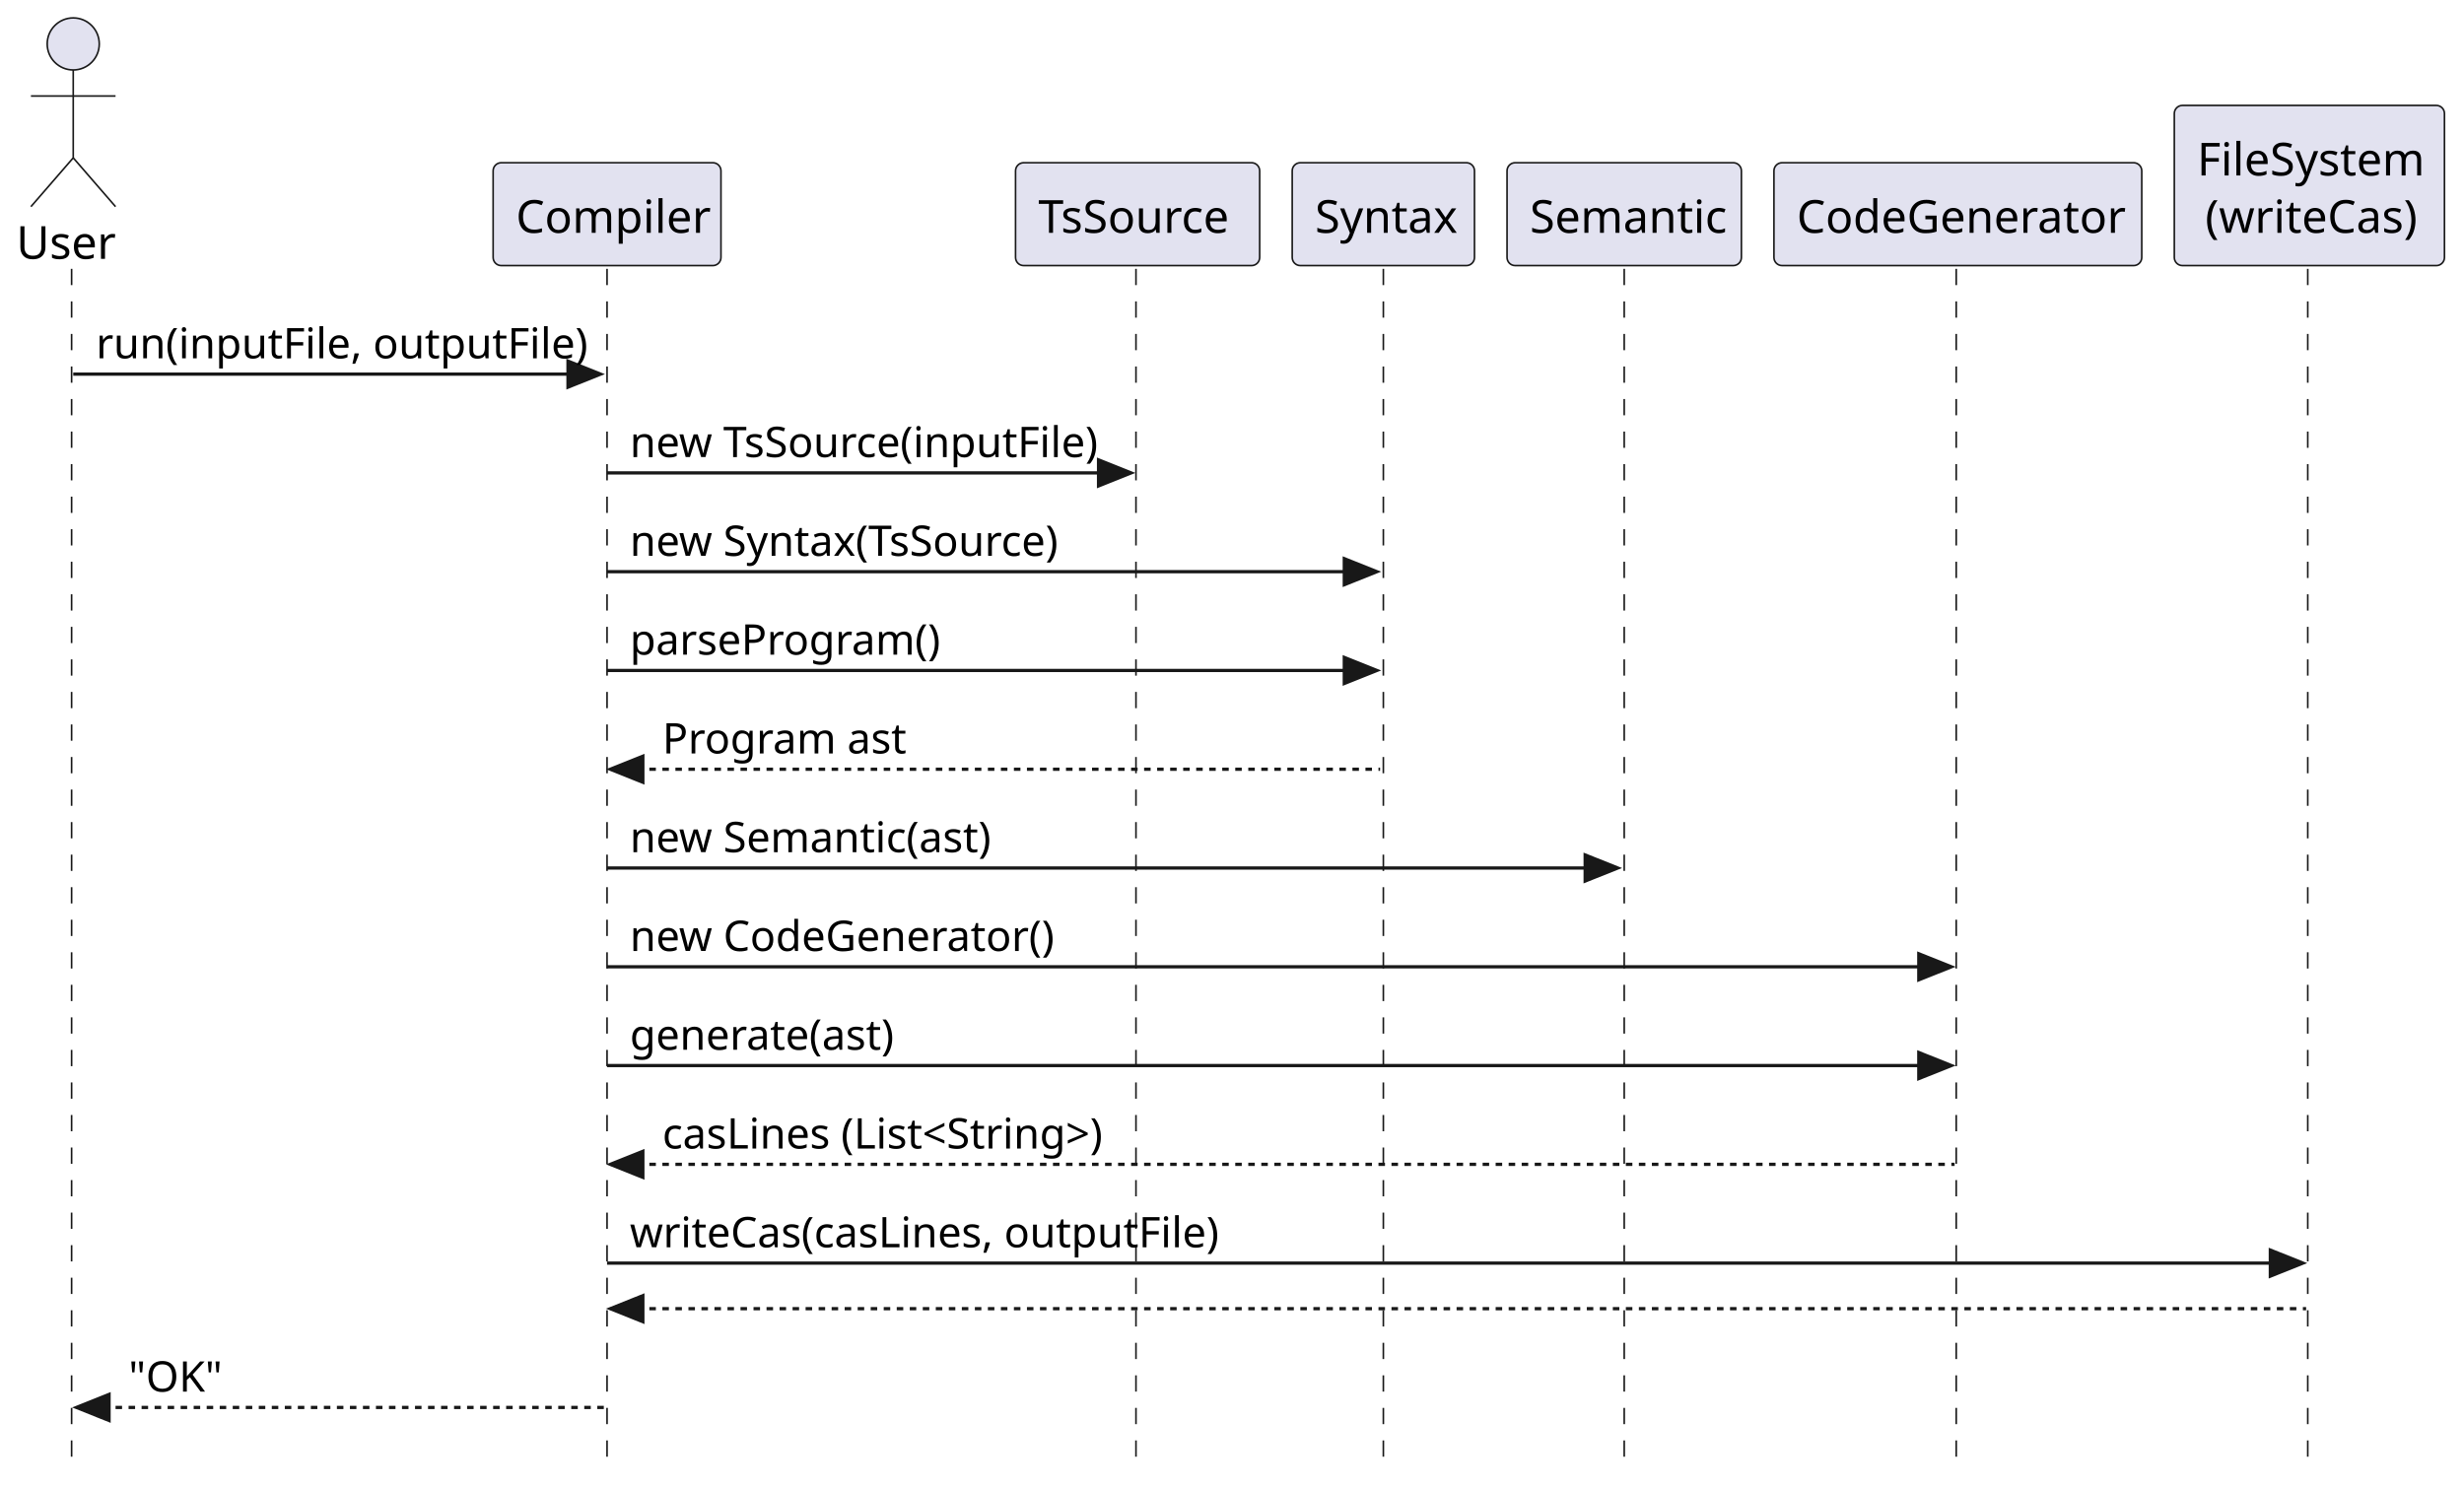
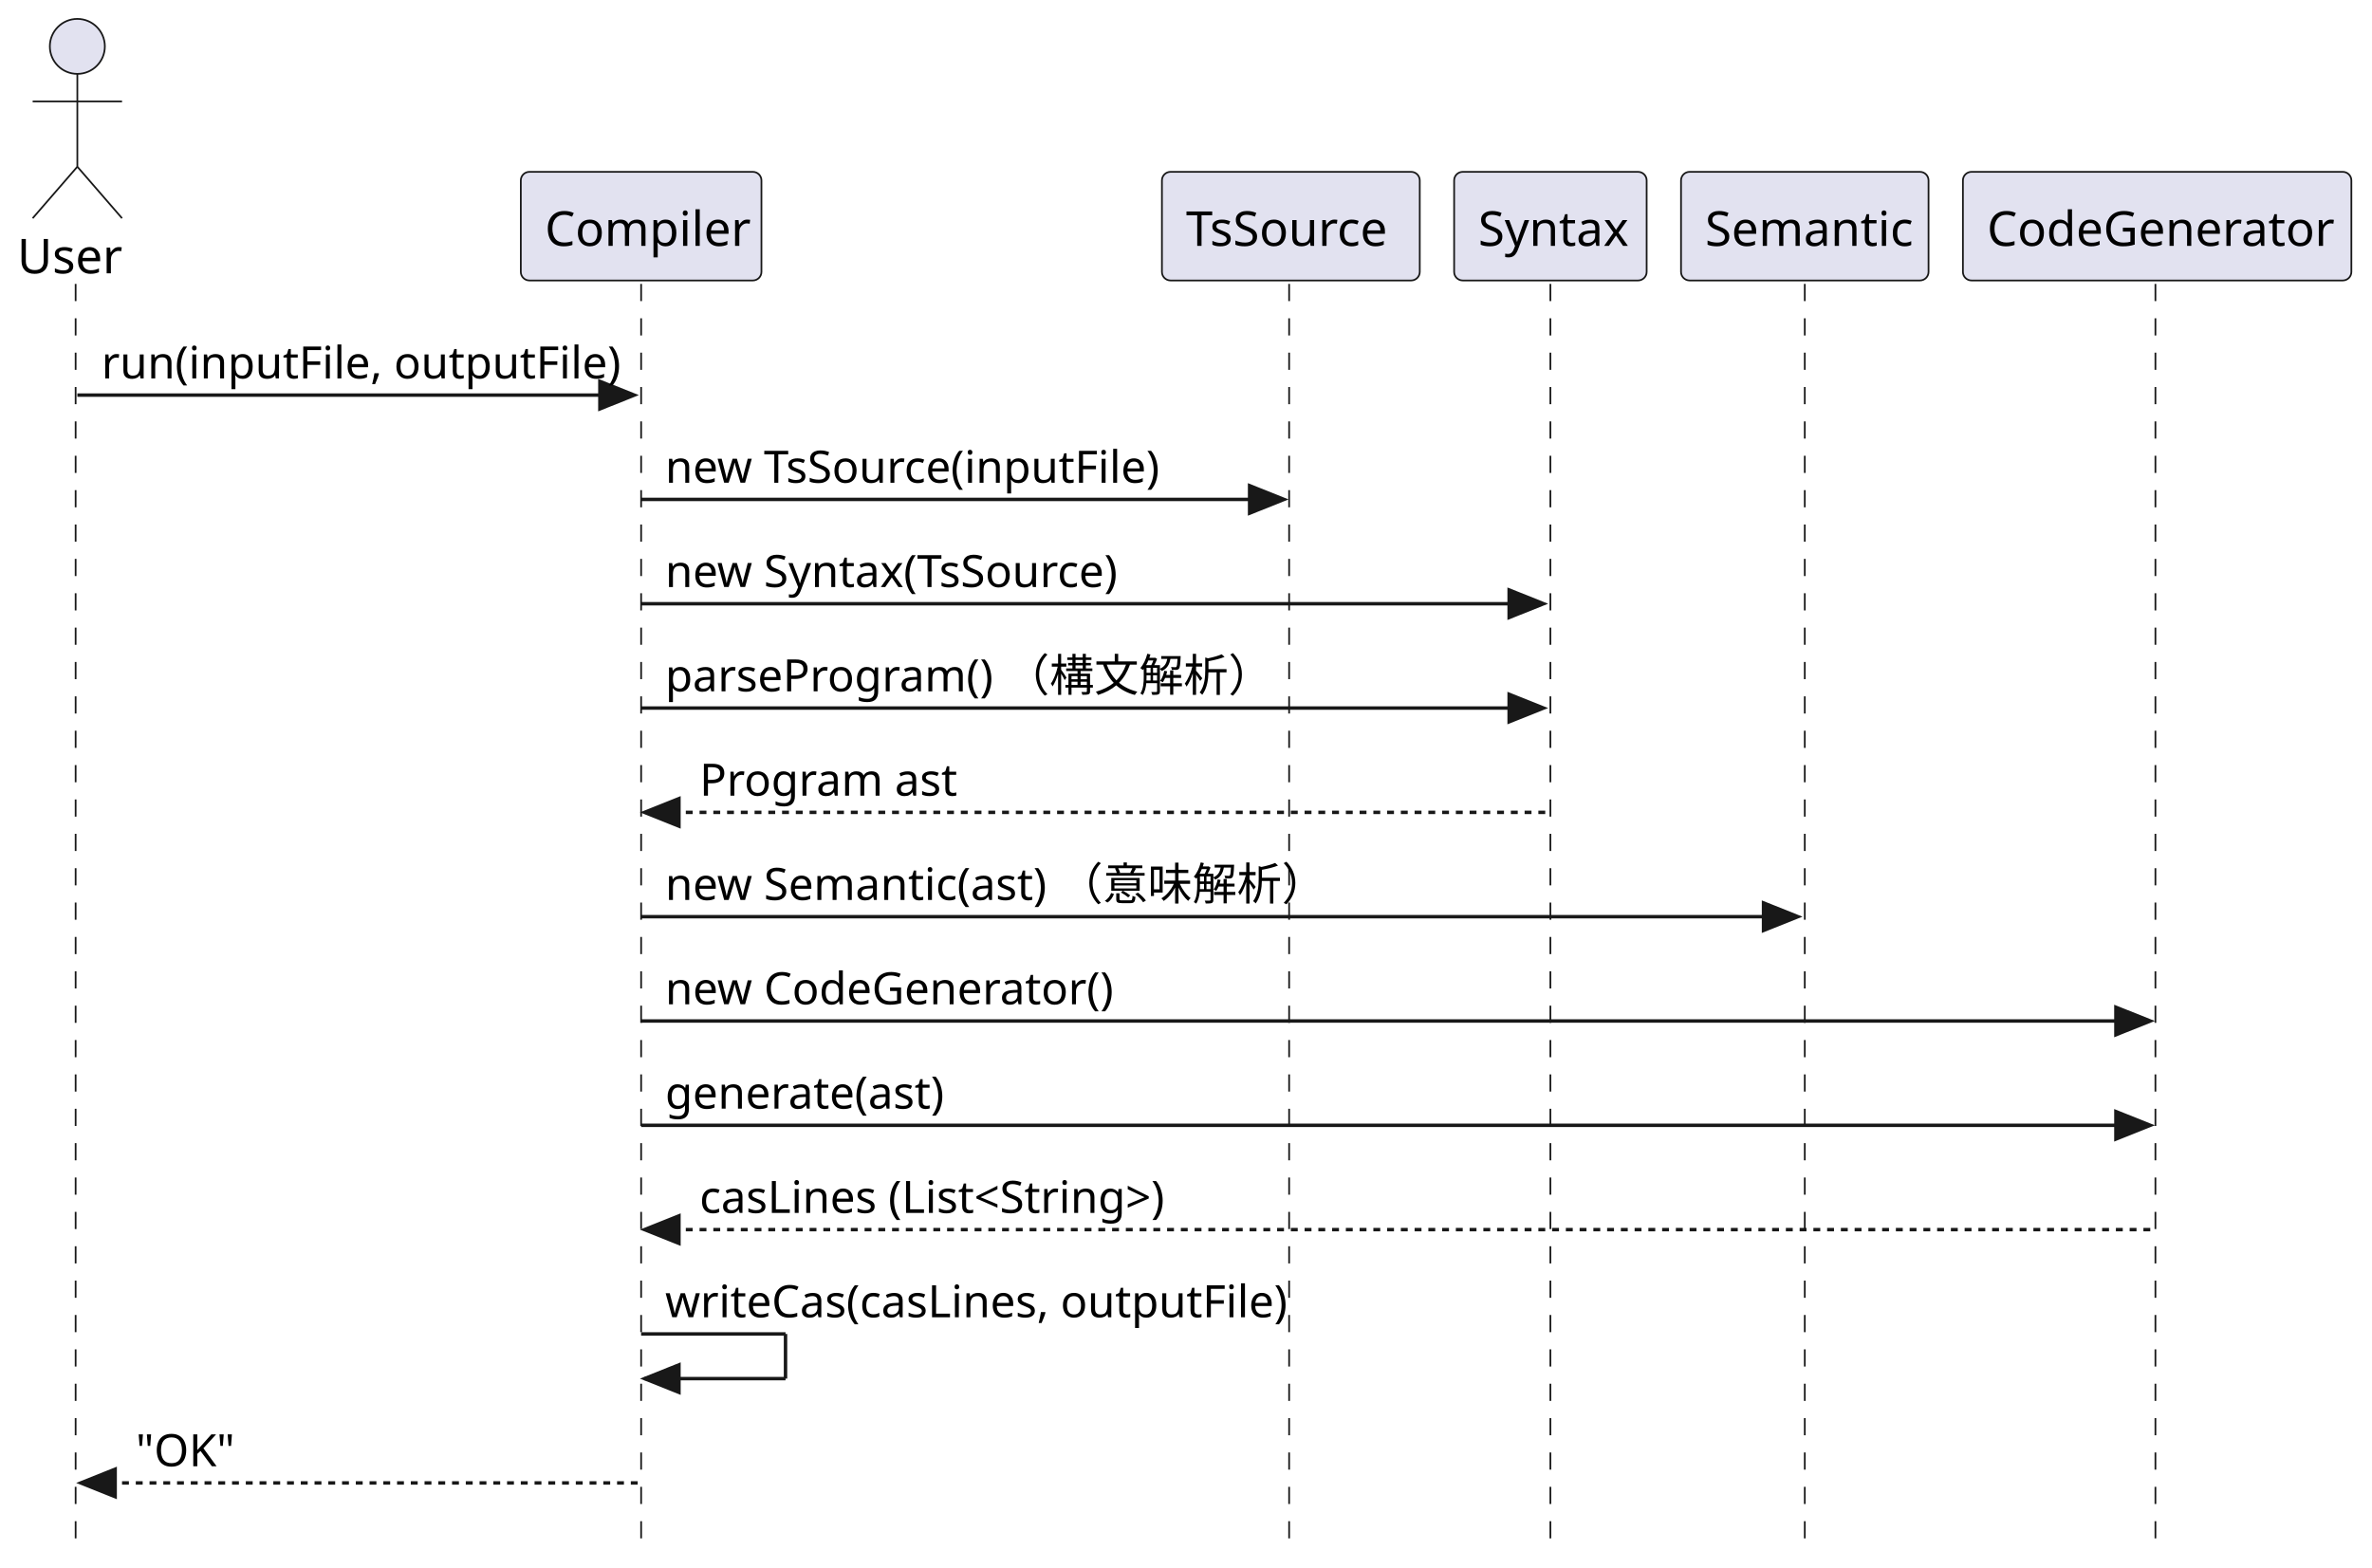
- <svg xmlns="http://www.w3.org/2000/svg" contentStyleType="text/css" height="457px" preserveAspectRatio="none" style="width:757px;height:457px;background:#FFFFFF;" version="1.1" viewBox="0 0 757 457" width="757px" zoomAndPan="magnify">
+ <svg xmlns="http://www.w3.org/2000/svg" contentStyleType="text/css" height="456px" preserveAspectRatio="none" style="width:690px;height:456px;background:#FFFFFF;" version="1.1" viewBox="0 0 690 456" width="690px" zoomAndPan="magnify">
  <defs />
  <g>
-     <line style="stroke:#181818;stroke-width:0.5;stroke-dasharray:5.0,5.0;" x1="22" x2="22" y1="82.609" y2="450.477" />
-     <line style="stroke:#181818;stroke-width:0.5;stroke-dasharray:5.0,5.0;" x1="186.5" x2="186.5" y1="82.609" y2="450.477" />
-     <line style="stroke:#181818;stroke-width:0.5;stroke-dasharray:5.0,5.0;" x1="349" x2="349" y1="82.609" y2="450.477" />
-     <line style="stroke:#181818;stroke-width:0.5;stroke-dasharray:5.0,5.0;" x1="425" x2="425" y1="82.609" y2="450.477" />
-     <line style="stroke:#181818;stroke-width:0.5;stroke-dasharray:5.0,5.0;" x1="499" x2="499" y1="82.609" y2="450.477" />
-     <line style="stroke:#181818;stroke-width:0.5;stroke-dasharray:5.0,5.0;" x1="601" x2="601" y1="82.609" y2="450.477" />
-     <line style="stroke:#181818;stroke-width:0.5;stroke-dasharray:5.0,5.0;" x1="709" x2="709" y1="82.609" y2="450.477" />
+     <line style="stroke:#181818;stroke-width:0.5;stroke-dasharray:5.0,5.0;" x1="22" x2="22" y1="82.609" y2="449.477" />
+     <line style="stroke:#181818;stroke-width:0.5;stroke-dasharray:5.0,5.0;" x1="186.5" x2="186.5" y1="82.609" y2="449.477" />
+     <line style="stroke:#181818;stroke-width:0.5;stroke-dasharray:5.0,5.0;" x1="375" x2="375" y1="82.609" y2="449.477" />
+     <line style="stroke:#181818;stroke-width:0.5;stroke-dasharray:5.0,5.0;" x1="451" x2="451" y1="82.609" y2="449.477" />
+     <line style="stroke:#181818;stroke-width:0.5;stroke-dasharray:5.0,5.0;" x1="525" x2="525" y1="82.609" y2="449.477" />
+     <line style="stroke:#181818;stroke-width:0.5;stroke-dasharray:5.0,5.0;" x1="627" x2="627" y1="82.609" y2="449.477" />
    <text fill="#000000" font-family="sans-serif" font-size="14" lengthAdjust="spacing" textLength="29" x="5" y="79.533">User</text>
    <ellipse cx="22.5" cy="13.5" fill="#E2E2F0" rx="8" ry="8" style="stroke:#181818;stroke-width:0.5;" />
    <path d="M22.5,21.5 L22.5,48.5 M9.5,29.5 L35.5,29.5 M22.5,48.5 L9.5,63.5 M22.5,48.5 L35.5,63.5 " fill="none" style="stroke:#181818;stroke-width:0.5;" />
    <rect fill="#E2E2F0" height="31.609" rx="2.5" ry="2.5" style="stroke:#181818;stroke-width:0.5;" width="70" x="151.5" y="50" />
    <text fill="#000000" font-family="sans-serif" font-size="14" lengthAdjust="spacing" textLength="56" x="158.5" y="71.533">Compiler</text>
-     <rect fill="#E2E2F0" height="31.609" rx="2.5" ry="2.5" style="stroke:#181818;stroke-width:0.5;" width="75" x="312" y="50" />
-     <text fill="#000000" font-family="sans-serif" font-size="14" lengthAdjust="spacing" textLength="61" x="319" y="71.533">TsSource</text>
-     <rect fill="#E2E2F0" height="31.609" rx="2.5" ry="2.5" style="stroke:#181818;stroke-width:0.5;" width="56" x="397" y="50" />
-     <text fill="#000000" font-family="sans-serif" font-size="14" lengthAdjust="spacing" textLength="42" x="404" y="71.533">Syntax</text>
-     <rect fill="#E2E2F0" height="31.609" rx="2.5" ry="2.5" style="stroke:#181818;stroke-width:0.5;" width="72" x="463" y="50" />
-     <text fill="#000000" font-family="sans-serif" font-size="14" lengthAdjust="spacing" textLength="58" x="470" y="71.533">Semantic</text>
-     <rect fill="#E2E2F0" height="31.609" rx="2.5" ry="2.5" style="stroke:#181818;stroke-width:0.5;" width="113" x="545" y="50" />
-     <text fill="#000000" font-family="sans-serif" font-size="14" lengthAdjust="spacing" textLength="99" x="552" y="71.533">CodeGenerator</text>
-     <rect fill="#E2E2F0" height="49.219" rx="2.5" ry="2.5" style="stroke:#181818;stroke-width:0.5;" width="83" x="668" y="32.391" />
-     <text fill="#000000" font-family="sans-serif" font-size="14" lengthAdjust="spacing" textLength="69" x="675" y="53.924">FileSystem</text>
-     <text fill="#000000" font-family="sans-serif" font-size="14" lengthAdjust="spacing" textLength="64" x="677.5" y="71.533">(writeCas)</text>
+     <rect fill="#E2E2F0" height="31.609" rx="2.5" ry="2.5" style="stroke:#181818;stroke-width:0.5;" width="75" x="338" y="50" />
+     <text fill="#000000" font-family="sans-serif" font-size="14" lengthAdjust="spacing" textLength="61" x="345" y="71.533">TsSource</text>
+     <rect fill="#E2E2F0" height="31.609" rx="2.5" ry="2.5" style="stroke:#181818;stroke-width:0.5;" width="56" x="423" y="50" />
+     <text fill="#000000" font-family="sans-serif" font-size="14" lengthAdjust="spacing" textLength="42" x="430" y="71.533">Syntax</text>
+     <rect fill="#E2E2F0" height="31.609" rx="2.5" ry="2.5" style="stroke:#181818;stroke-width:0.5;" width="72" x="489" y="50" />
+     <text fill="#000000" font-family="sans-serif" font-size="14" lengthAdjust="spacing" textLength="58" x="496" y="71.533">Semantic</text>
+     <rect fill="#E2E2F0" height="31.609" rx="2.5" ry="2.5" style="stroke:#181818;stroke-width:0.5;" width="113" x="571" y="50" />
+     <text fill="#000000" font-family="sans-serif" font-size="14" lengthAdjust="spacing" textLength="99" x="578" y="71.533">CodeGenerator</text>
    <polygon fill="#181818" points="174.5,110.961,184.5,114.961,174.5,118.961" style="stroke:#181818;stroke-width:1.0;" />
    <line style="stroke:#181818;stroke-width:1.0;" x1="22.5" x2="180.5" y1="114.961" y2="114.961" />
    <text fill="#000000" font-family="sans-serif" font-size="13" lengthAdjust="spacing" textLength="140" x="29.5" y="110.105">run(inputFile, outputFile)</text>
-     <polygon fill="#181818" points="337.5,141.312,347.5,145.312,337.5,149.312" style="stroke:#181818;stroke-width:1.0;" />
-     <line style="stroke:#181818;stroke-width:1.0;" x1="186.5" x2="343.5" y1="145.312" y2="145.312" />
+     <polygon fill="#181818" points="363.5,141.312,373.5,145.312,363.5,149.312" style="stroke:#181818;stroke-width:1.0;" />
+     <line style="stroke:#181818;stroke-width:1.0;" x1="186.5" x2="369.5" y1="145.312" y2="145.312" />
    <text fill="#000000" font-family="sans-serif" font-size="13" lengthAdjust="spacing" textLength="139" x="193.5" y="140.456">new TsSource(inputFile)</text>
-     <polygon fill="#181818" points="413,171.664,423,175.664,413,179.664" style="stroke:#181818;stroke-width:1.0;" />
-     <line style="stroke:#181818;stroke-width:1.0;" x1="186.5" x2="419" y1="175.664" y2="175.664" />
+     <polygon fill="#181818" points="439,171.664,449,175.664,439,179.664" style="stroke:#181818;stroke-width:1.0;" />
+     <line style="stroke:#181818;stroke-width:1.0;" x1="186.5" x2="445" y1="175.664" y2="175.664" />
    <text fill="#000000" font-family="sans-serif" font-size="13" lengthAdjust="spacing" textLength="131" x="193.5" y="170.808">new Syntax(TsSource)</text>
-     <polygon fill="#181818" points="413,202.016,423,206.016,413,210.016" style="stroke:#181818;stroke-width:1.0;" />
-     <line style="stroke:#181818;stroke-width:1.0;" x1="186.5" x2="419" y1="206.016" y2="206.016" />
-     <text fill="#000000" font-family="sans-serif" font-size="13" lengthAdjust="spacing" textLength="89" x="193.5" y="201.159">parseProgram()</text>
+     <polygon fill="#181818" points="439,202.016,449,206.016,439,210.016" style="stroke:#181818;stroke-width:1.0;" />
+     <line style="stroke:#181818;stroke-width:1.0;" x1="186.5" x2="445" y1="206.016" y2="206.016" />
+     <text fill="#000000" font-family="sans-serif" font-size="13" lengthAdjust="spacing" textLength="171" x="193.5" y="201.159">parseProgram() （構文解析）</text>
    <polygon fill="#181818" points="197.5,232.367,187.5,236.367,197.5,240.367" style="stroke:#181818;stroke-width:1.0;" />
-     <line style="stroke:#181818;stroke-width:1.0;stroke-dasharray:2.0,2.0;" x1="191.5" x2="424" y1="236.367" y2="236.367" />
+     <line style="stroke:#181818;stroke-width:1.0;stroke-dasharray:2.0,2.0;" x1="191.5" x2="450" y1="236.367" y2="236.367" />
    <text fill="#000000" font-family="sans-serif" font-size="13" lengthAdjust="spacing" textLength="71" x="203.5" y="231.511">Program ast</text>
-     <polygon fill="#181818" points="487,262.719,497,266.719,487,270.719" style="stroke:#181818;stroke-width:1.0;" />
-     <line style="stroke:#181818;stroke-width:1.0;" x1="186.5" x2="493" y1="266.719" y2="266.719" />
-     <text fill="#000000" font-family="sans-serif" font-size="13" lengthAdjust="spacing" textLength="108" x="193.5" y="261.862">new Semantic(ast)</text>
-     <polygon fill="#181818" points="589.5,293.07,599.5,297.07,589.5,301.07" style="stroke:#181818;stroke-width:1.0;" />
-     <line style="stroke:#181818;stroke-width:1.0;" x1="186.5" x2="595.5" y1="297.07" y2="297.07" />
+     <polygon fill="#181818" points="513,262.719,523,266.719,513,270.719" style="stroke:#181818;stroke-width:1.0;" />
+     <line style="stroke:#181818;stroke-width:1.0;" x1="186.5" x2="519" y1="266.719" y2="266.719" />
+     <text fill="#000000" font-family="sans-serif" font-size="13" lengthAdjust="spacing" textLength="190" x="193.5" y="261.862">new Semantic(ast) （意味解析）</text>
+     <polygon fill="#181818" points="615.5,293.07,625.5,297.07,615.5,301.07" style="stroke:#181818;stroke-width:1.0;" />
+     <line style="stroke:#181818;stroke-width:1.0;" x1="186.5" x2="621.5" y1="297.07" y2="297.07" />
    <text fill="#000000" font-family="sans-serif" font-size="13" lengthAdjust="spacing" textLength="122" x="193.5" y="292.214">new CodeGenerator()</text>
-     <polygon fill="#181818" points="589.5,323.422,599.5,327.422,589.5,331.422" style="stroke:#181818;stroke-width:1.0;" />
-     <line style="stroke:#181818;stroke-width:1.0;" x1="186.5" x2="595.5" y1="327.422" y2="327.422" />
+     <polygon fill="#181818" points="615.5,323.422,625.5,327.422,615.5,331.422" style="stroke:#181818;stroke-width:1.0;" />
+     <line style="stroke:#181818;stroke-width:1.0;" x1="186.5" x2="621.5" y1="327.422" y2="327.422" />
    <text fill="#000000" font-family="sans-serif" font-size="13" lengthAdjust="spacing" textLength="76" x="193.5" y="322.565">generate(ast)</text>
    <polygon fill="#181818" points="197.5,353.773,187.5,357.773,197.5,361.773" style="stroke:#181818;stroke-width:1.0;" />
-     <line style="stroke:#181818;stroke-width:1.0;stroke-dasharray:2.0,2.0;" x1="191.5" x2="600.5" y1="357.773" y2="357.773" />
+     <line style="stroke:#181818;stroke-width:1.0;stroke-dasharray:2.0,2.0;" x1="191.5" x2="626.5" y1="357.773" y2="357.773" />
    <text fill="#000000" font-family="sans-serif" font-size="13" lengthAdjust="spacing" textLength="135" x="203.5" y="352.917">casLines (List&lt;String&gt;)</text>
-     <polygon fill="#181818" points="697.5,384.125,707.5,388.125,697.5,392.125" style="stroke:#181818;stroke-width:1.0;" />
-     <line style="stroke:#181818;stroke-width:1.0;" x1="186.5" x2="703.5" y1="388.125" y2="388.125" />
+     <line style="stroke:#181818;stroke-width:1.0;" x1="186.5" x2="228.5" y1="388.125" y2="388.125" />
+     <line style="stroke:#181818;stroke-width:1.0;" x1="228.5" x2="228.5" y1="388.125" y2="401.125" />
+     <line style="stroke:#181818;stroke-width:1.0;" x1="187.5" x2="228.5" y1="401.125" y2="401.125" />
+     <polygon fill="#181818" points="197.5,397.125,187.5,401.125,197.5,405.125" style="stroke:#181818;stroke-width:1.0;" />
    <text fill="#000000" font-family="sans-serif" font-size="13" lengthAdjust="spacing" textLength="175" x="193.5" y="383.269">writeCas(casLines, outputFile)</text>
-     <polygon fill="#181818" points="197.5,398.125,187.5,402.125,197.5,406.125" style="stroke:#181818;stroke-width:1.0;" />
-     <line style="stroke:#181818;stroke-width:1.0;stroke-dasharray:2.0,2.0;" x1="191.5" x2="708.5" y1="402.125" y2="402.125" />
-     <polygon fill="#181818" points="33.5,428.477,23.5,432.477,33.5,436.477" style="stroke:#181818;stroke-width:1.0;" />
-     <line style="stroke:#181818;stroke-width:1.0;stroke-dasharray:2.0,2.0;" x1="27.5" x2="185.5" y1="432.477" y2="432.477" />
-     <text fill="#000000" font-family="sans-serif" font-size="13" lengthAdjust="spacing" textLength="29" x="39.5" y="427.62">"OK"</text>
+     <polygon fill="#181818" points="33.5,427.477,23.5,431.477,33.5,435.477" style="stroke:#181818;stroke-width:1.0;" />
+     <line style="stroke:#181818;stroke-width:1.0;stroke-dasharray:2.0,2.0;" x1="27.5" x2="185.5" y1="431.477" y2="431.477" />
+     <text fill="#000000" font-family="sans-serif" font-size="13" lengthAdjust="spacing" textLength="29" x="39.5" y="426.62">"OK"</text>
  </g>
</svg>
